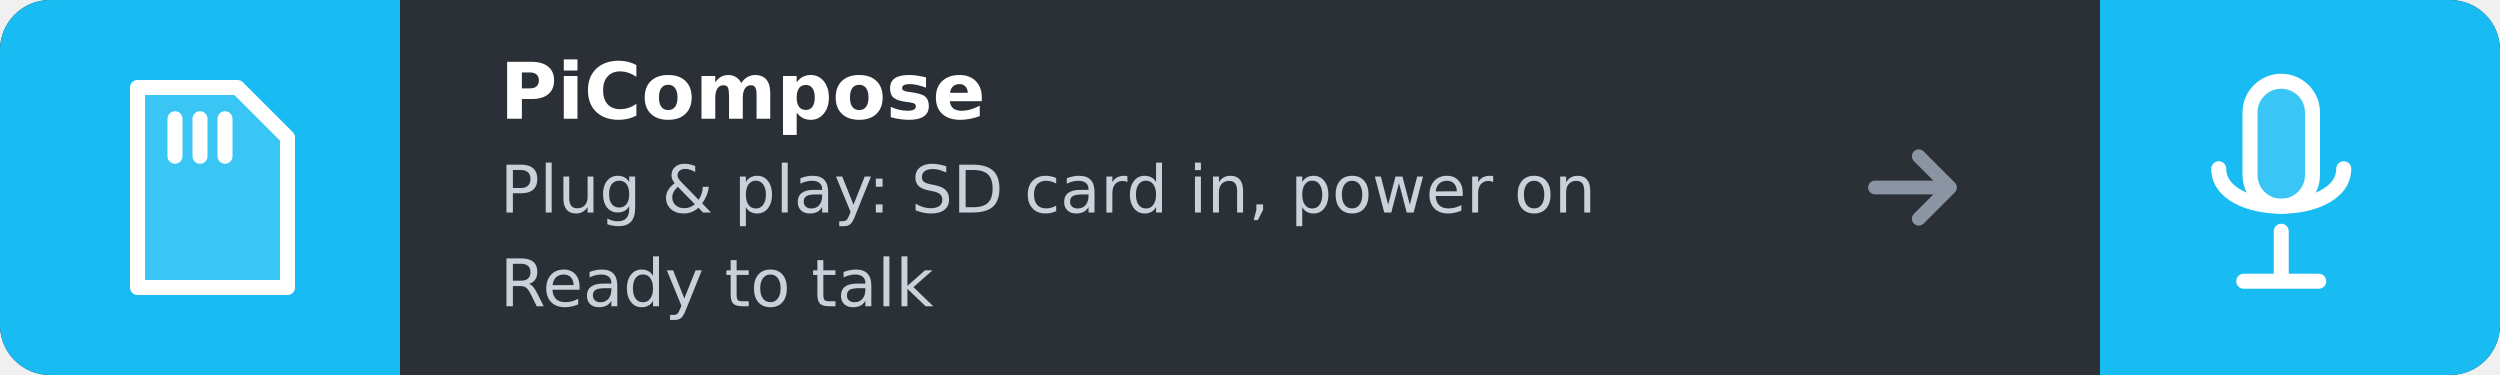
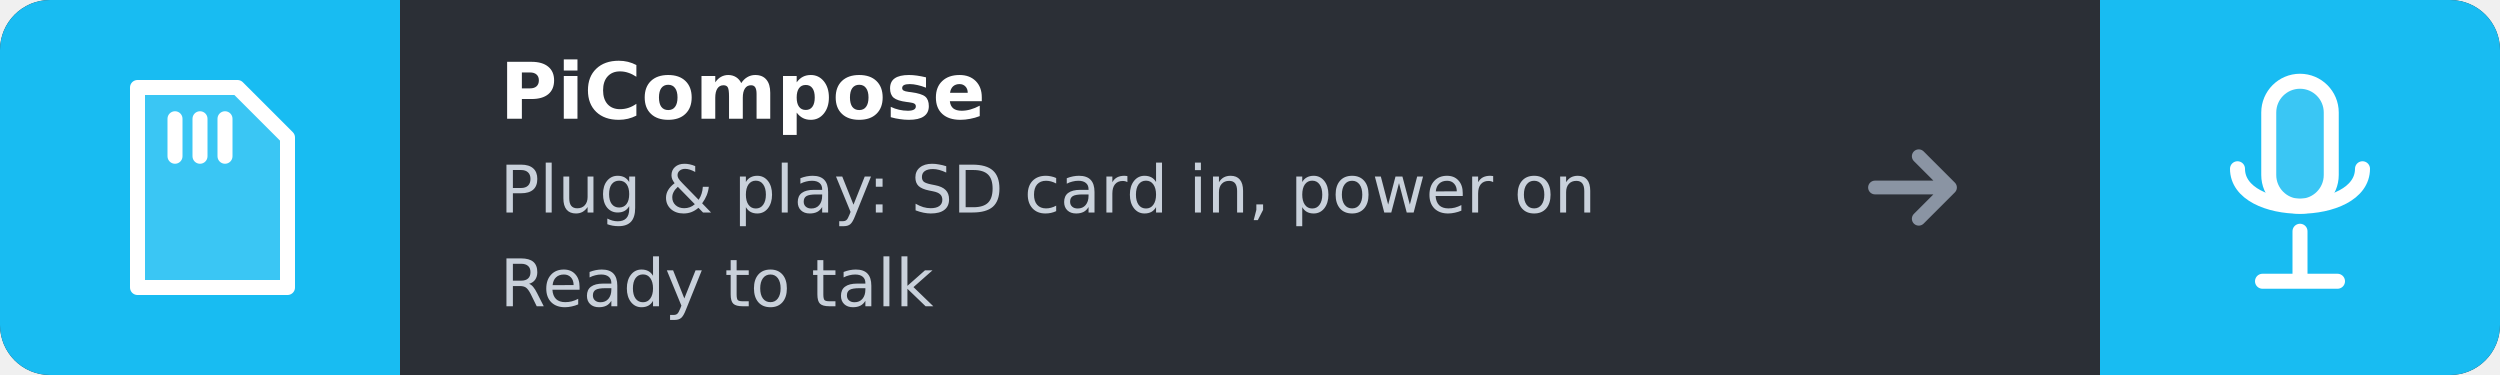
<svg xmlns="http://www.w3.org/2000/svg" width="400" height="60" viewBox="0 0 400 60" role="img" aria-label="PiCompose: Plug and play. Insert the SD card into the Raspberry Pi and start with the voice assistant.">
  <defs>
    <clipPath id="round">
      <rect width="400" height="60" rx="8" />
    </clipPath>
  </defs>
  <g clip-path="url(#round)">
    <rect width="400" height="60" fill="#2b2f36" />
    <rect width="64" height="60" fill="#18bcf2" />
    <rect x="336" width="64" height="60" fill="#18bcf2" />
  </g>
  <g transform="translate(18 14)" fill="none" stroke="#fff" stroke-width="2.4" stroke-linejoin="round" stroke-linecap="round">
    <path d="M4 0 H20 L28 8 V32 H4 Z" fill="#fff" fill-opacity="0.15" />
    <path d="M10 5 V11 M14 5 V11 M18 5 V11" />
  </g>
  <g font-family="Verdana, DejaVu Sans, sans-serif" fill="#fff">
    <text x="80" y="19" font-size="12.5" font-weight="700">PiCompose</text>
    <text x="80" y="34" font-size="10.5" fill="#c9d1db">Plug &amp; play: SD card in, power on</text>
    <text x="80" y="49" font-size="10.5" fill="#c9d1db">Ready to talk</text>
  </g>
  <g fill="none" stroke="#8a94a3" stroke-width="2.2" stroke-linecap="round" stroke-linejoin="round">
    <path d="M300 30 H312 M307 25 L312 30 L307 35" />
  </g>
-   <g transform="translate(354 13)" fill="none" stroke="#fff" stroke-width="2.4" stroke-linecap="round" stroke-linejoin="round">
+   <g transform="translate(357 13)" fill="none" stroke="#fff" stroke-width="2.4" stroke-linecap="round" stroke-linejoin="round">
    <rect x="6" y="0" width="10" height="20" rx="5" fill="#fff" fill-opacity="0.15" />
    <path d="M1 14 C1 22 21 22 21 14" />
    <path d="M11 24 V32 M5 32 H17" />
  </g>
</svg>
